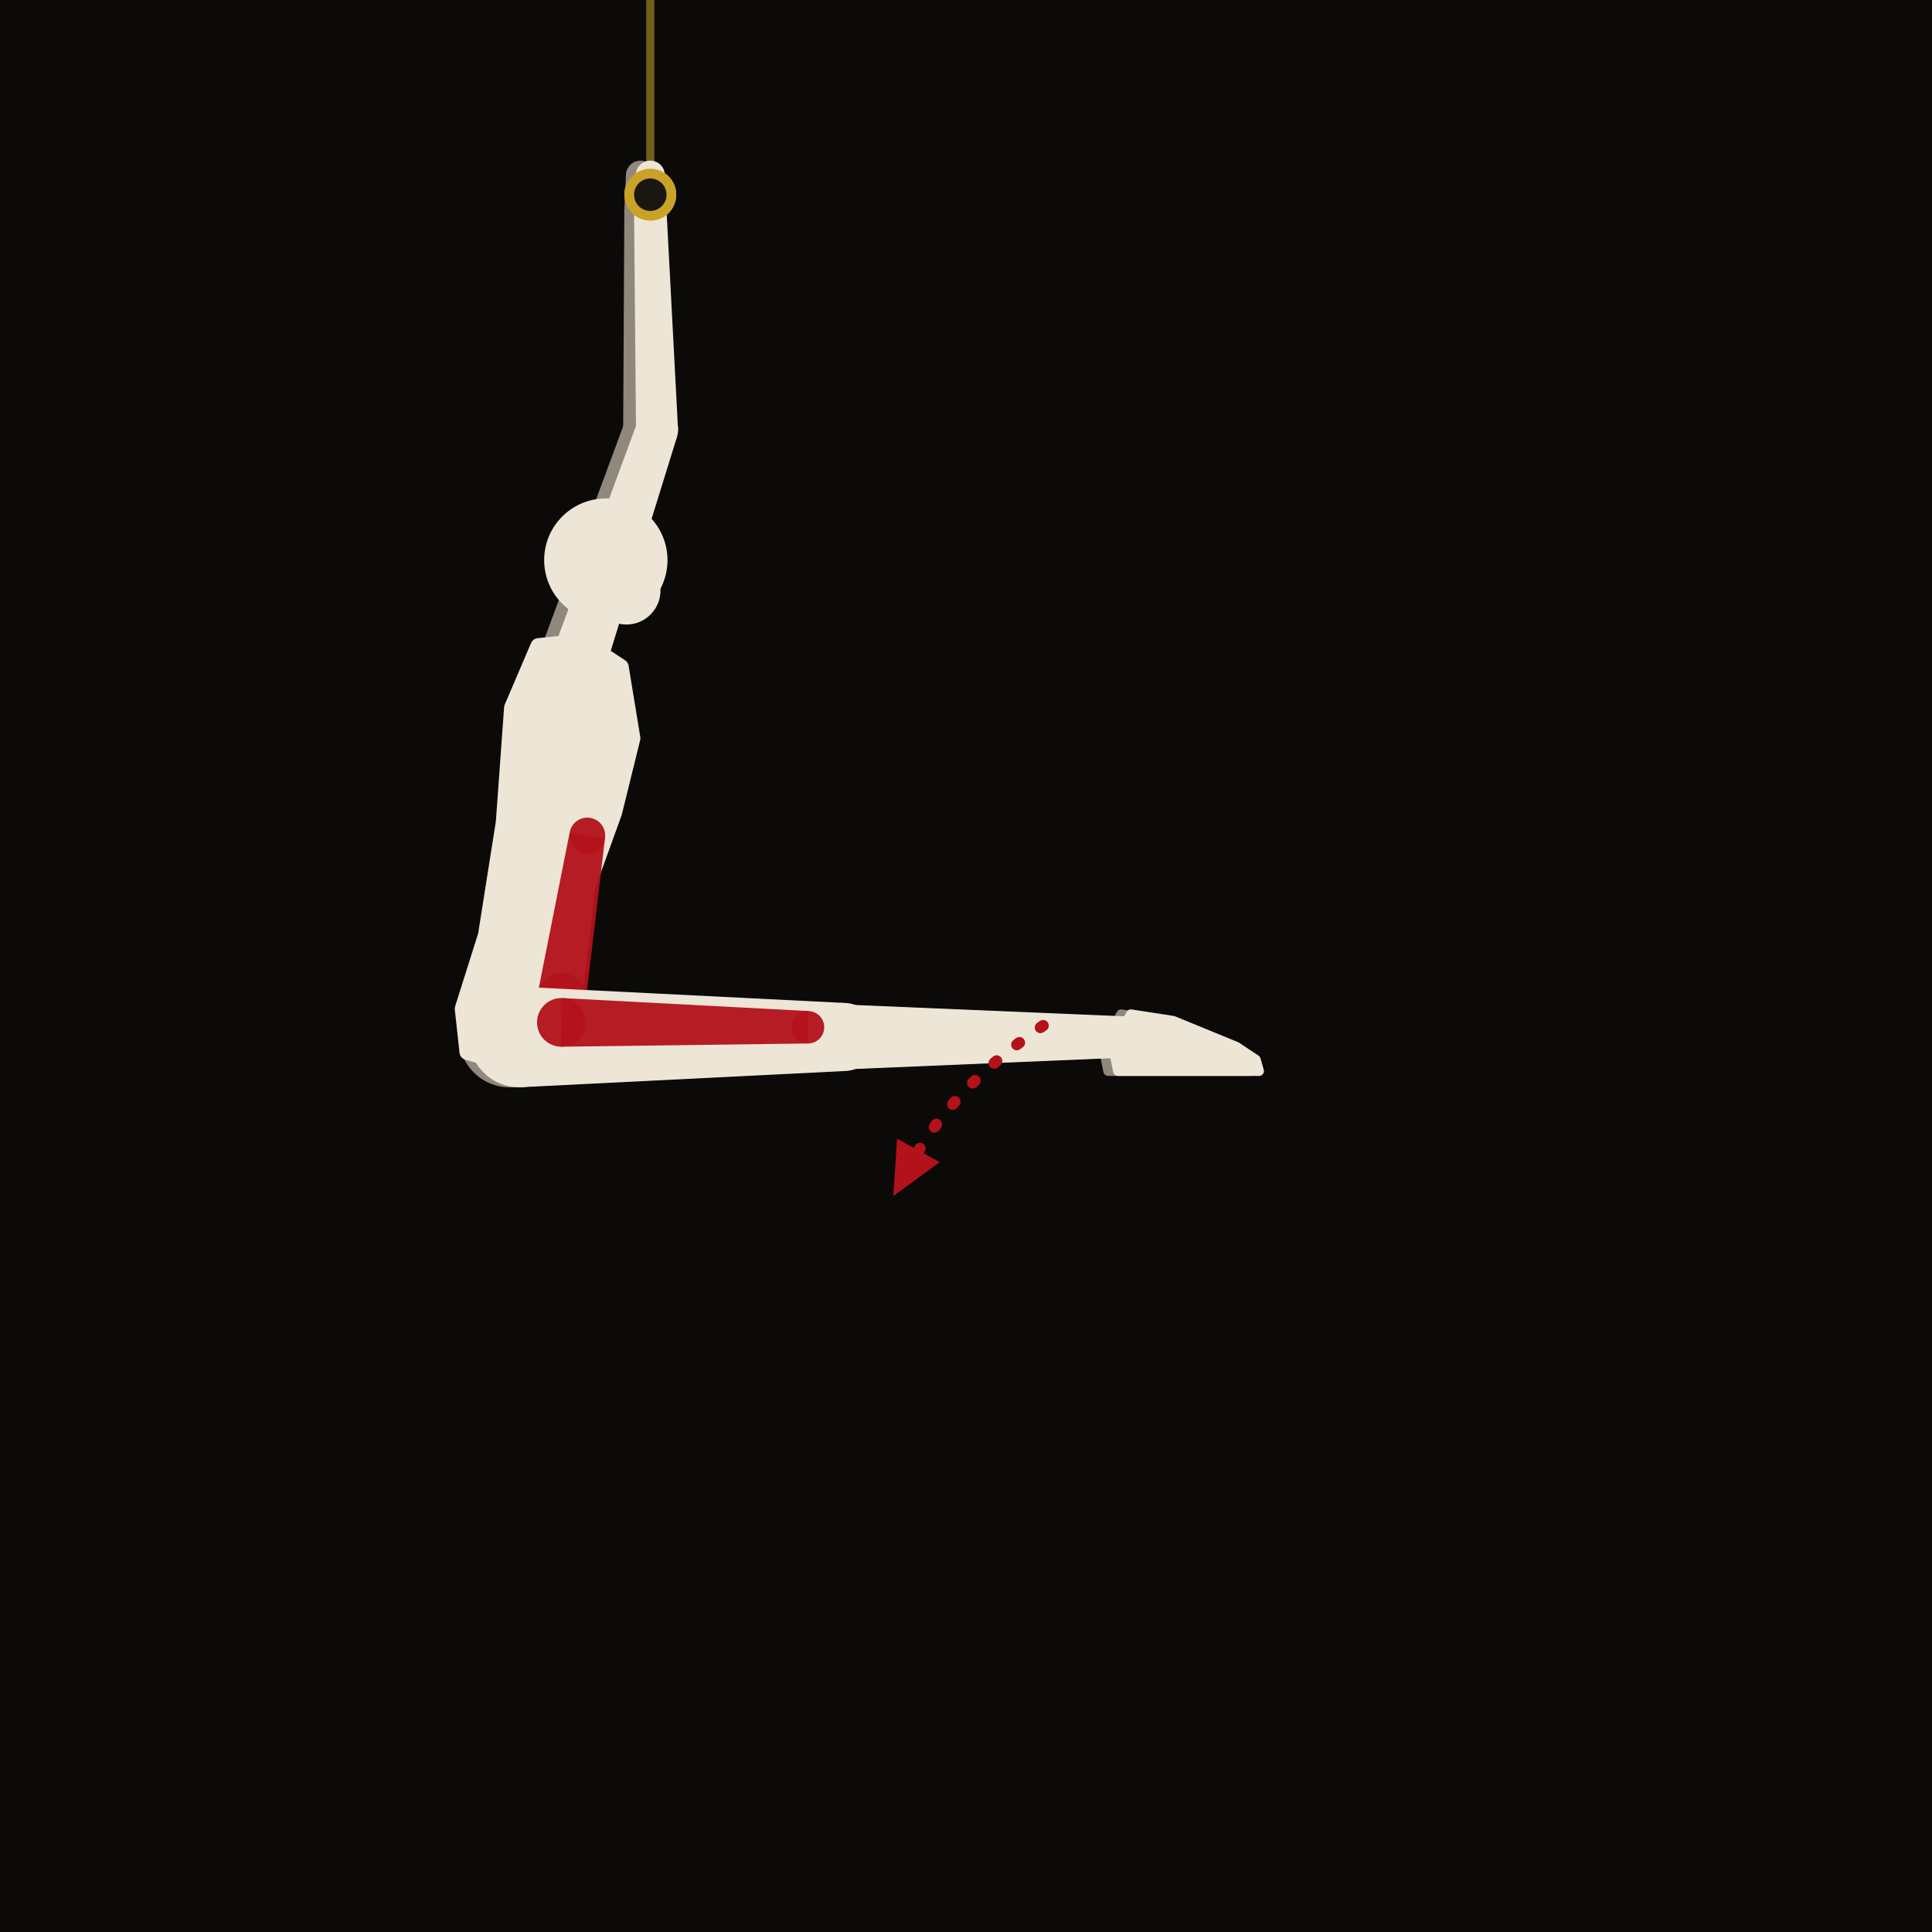
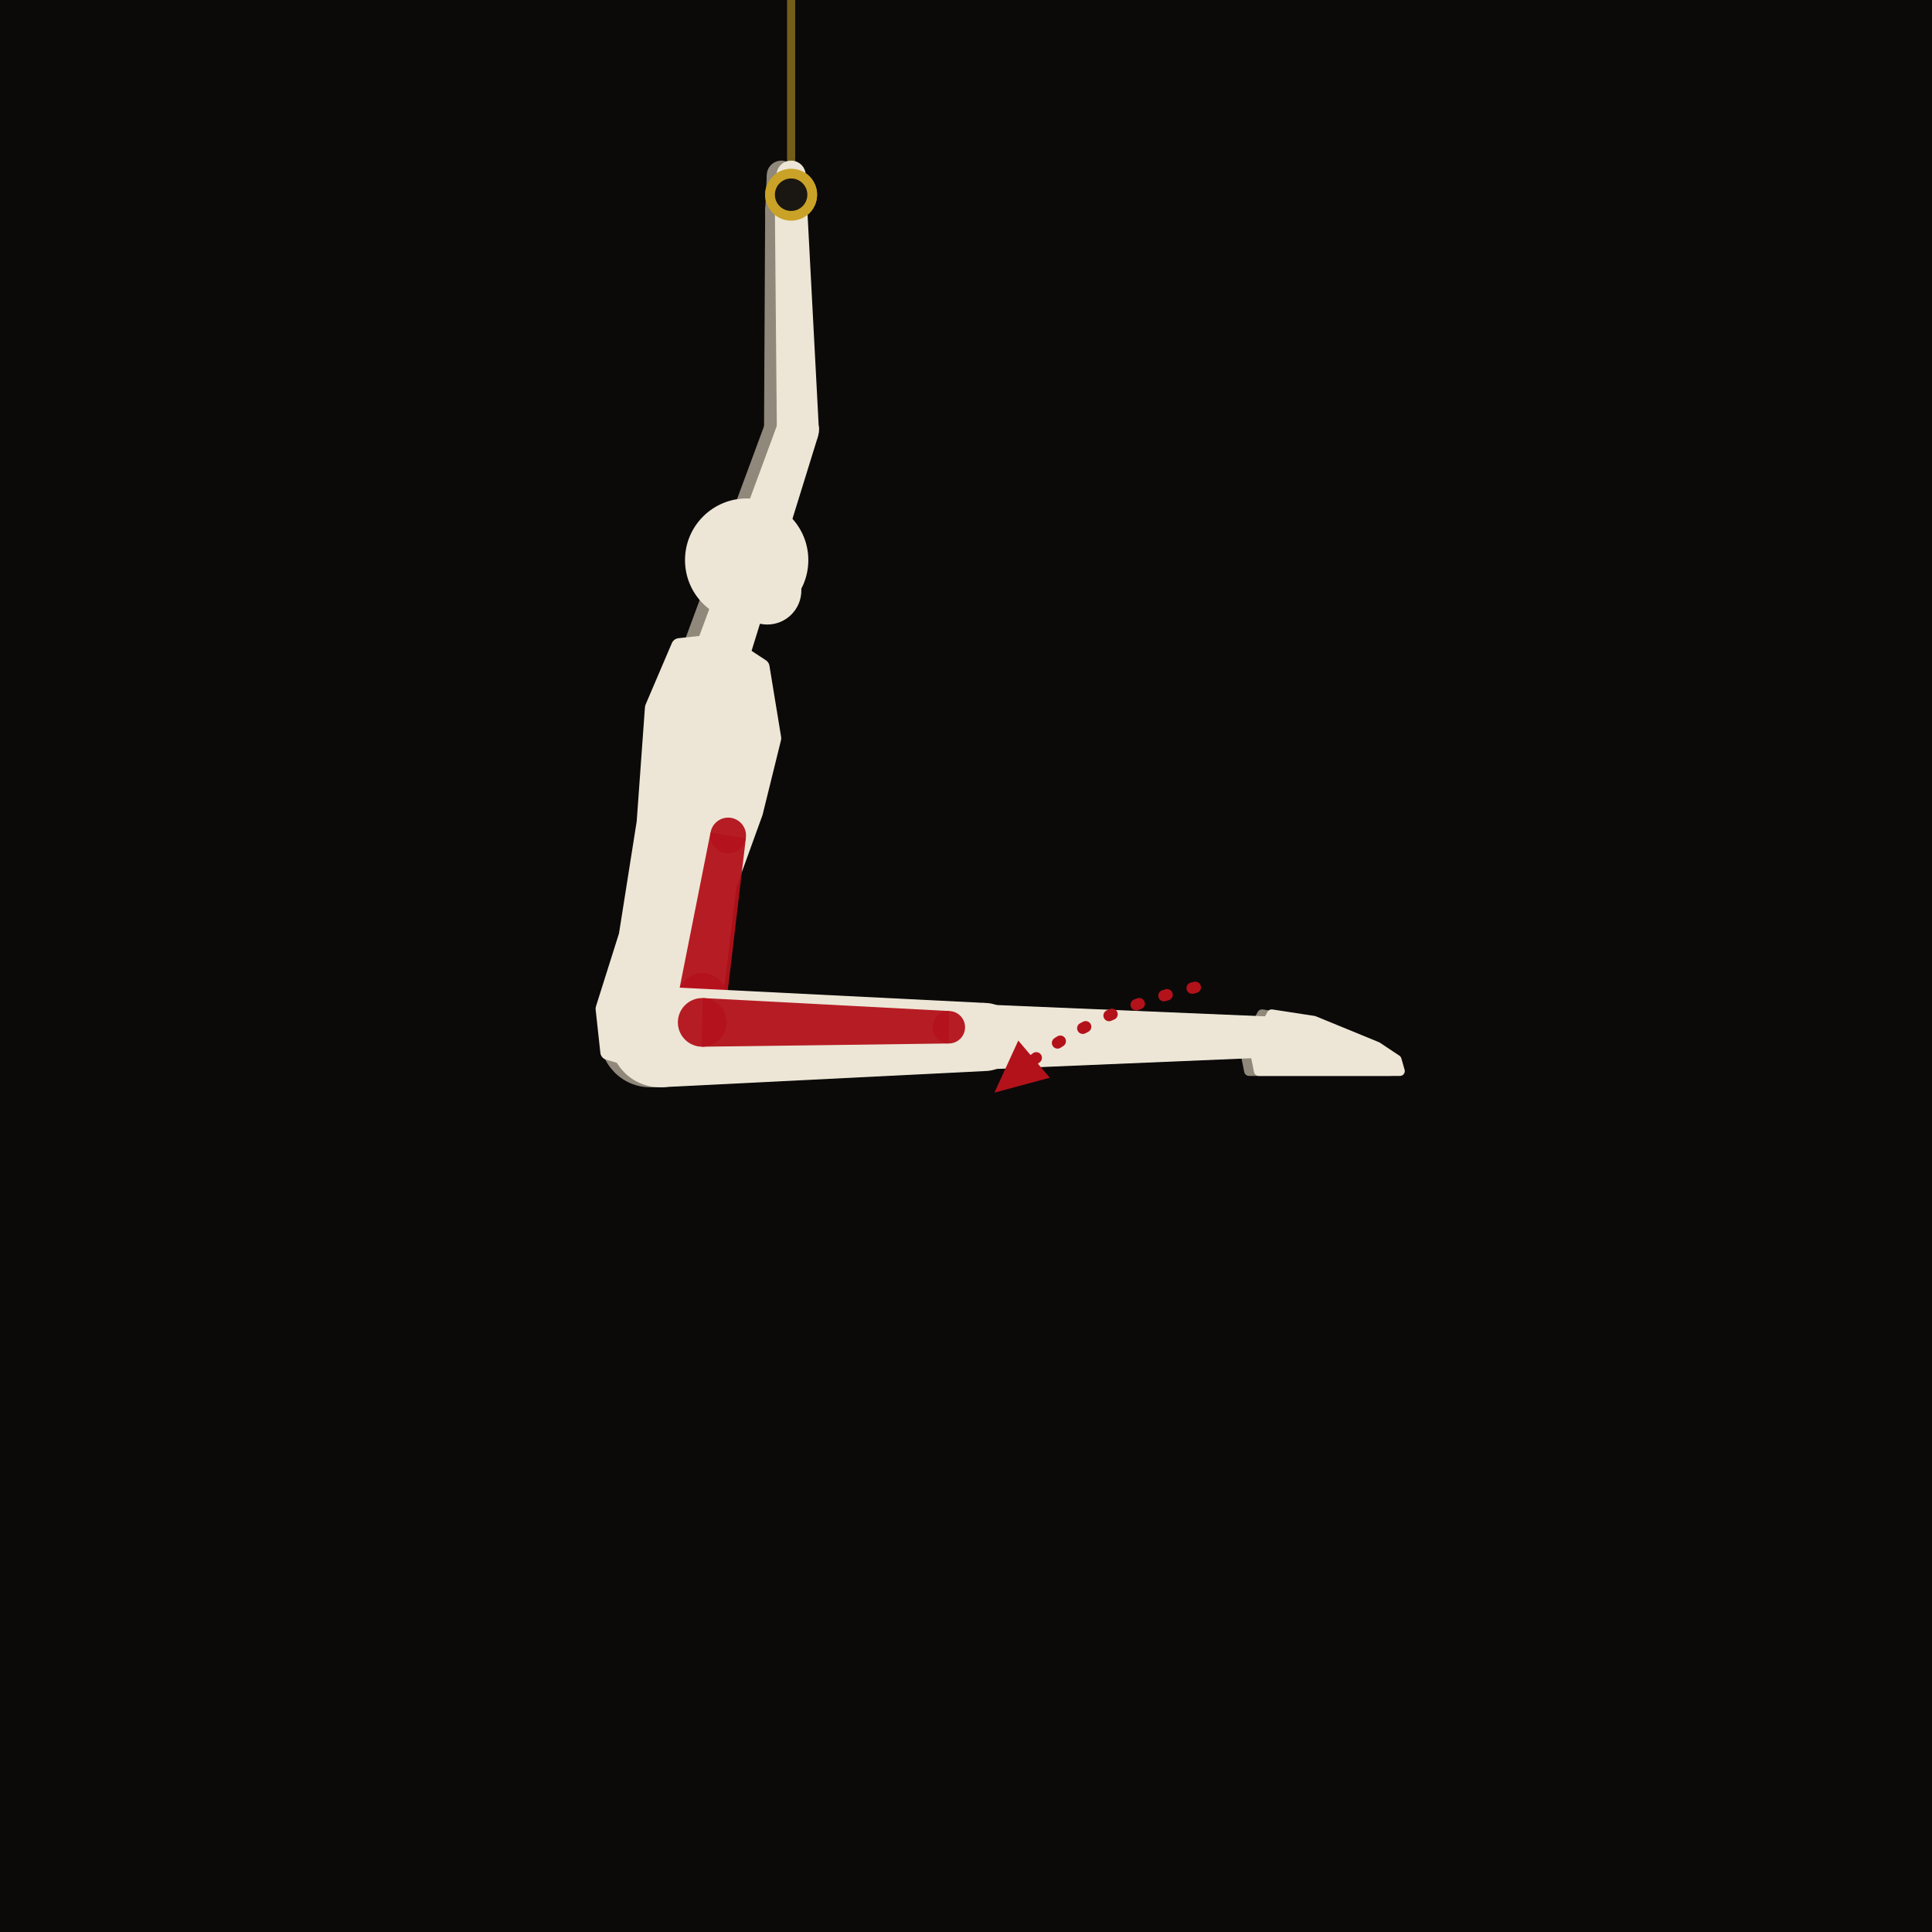
<svg xmlns="http://www.w3.org/2000/svg" width="1024" height="1024" viewBox="0 0 1024 1024">
  <rect width="1024" height="1024" fill="#0B0A09" />
  <g transform="matrix(0.86,0,0,0.86,71.7,0.0)">
-     <g transform="translate(-152.6,0)">
+     <g transform="translate(-65.8,0)">
      <line x1="470" y1="120" x2="470" y2="0" stroke="#C9A227" stroke-width="5" opacity="0.55" />
      <circle cx="470" cy="120" r="13" fill="#1A1712" stroke="#C9A227" stroke-width="6" />
      <polygon points="434.1,412.5 478.6,269.2 454.0,260.8 401.9,401.5" fill="#8F887B" />
      <circle cx="418.0" cy="407.0" r="17" fill="#8F887B" />
      <circle cx="466.3" cy="265.0" r="13" fill="#8F887B" />
      <polygon points="479.3,264.8 474.0,129.8 454.0,130.2 453.3,265.2" fill="#8F887B" />
      <circle cx="466.3" cy="265.0" r="13" fill="#8F887B" />
      <circle cx="464.0" cy="130.0" r="10" fill="#8F887B" />
      <polygon points="474.0,130.0 473.0,108.0 455.0,108.0 454.0,130.0" fill="#8F887B" />
      <circle cx="464.0" cy="130.0" r="10" fill="#8F887B" />
      <circle cx="464.0" cy="108.0" r="9" fill="#8F887B" />
      <polygon points="383.2,670.1 583.2,660.1 583.2,618.1 383.2,608.1" fill="#8F887B" />
      <circle cx="383.2" cy="639.1" r="31" fill="#8F887B" />
      <circle cx="583.2" cy="639.1" r="21" fill="#8F887B" />
      <polygon points="583.2,659.1 773.2,651.1 773.2,627.1 583.2,619.1" fill="#8F887B" />
      <circle cx="583.2" cy="639.1" r="20" fill="#8F887B" />
      <circle cx="773.2" cy="639.1" r="12" fill="#8F887B" />
      <polygon points="760.2,625.1 786.2,629.1 825.2,645.1 837.2,653.1 839.2,660.1 752.2,660.1 749.2,645.1" fill="#8F887B" stroke="#8F887B" stroke-width="6" stroke-linejoin="round" />
      <path d="M 357.4,648.3 L 354.5,621.7 L 368.8,576.4 L 379.8,506.8 L 384.9,436.2 L 401.1,398.3 L 427.8,395.4 L 451.7,411.1 L 458.9,455.0 L 447.6,500.8 L 431.3,545.8 L 425.2,597.2 L 418.9,643.8 L 394.2,658.9 Z" fill="#EDE6D6" stroke="#EDE6D6" stroke-width="10" stroke-linejoin="round" />
      <polygon points="439.3,418.6 448.2,379.6 421.1,372.7 410.2,411.2" fill="#EDE6D6" />
      <circle cx="424.7" cy="414.9" r="15" fill="#EDE6D6" />
      <circle cx="434.7" cy="376.1" r="14" fill="#EDE6D6" />
      <circle cx="442.6" cy="345.2" r="38" fill="#EDE6D6" />
      <circle cx="455.3" cy="363.9" r="21" fill="#EDE6D6" />
      <polygon points="430.2,617.0 442.1,516.6 420.3,513.2 400.6,612.3" fill="#B3121B" opacity="0.95" />
      <circle cx="415.4" cy="614.7" r="15" fill="#B3121B" opacity="0.95" />
      <circle cx="431.2" cy="514.9" r="11" fill="#B3121B" opacity="0.95" />
      <polygon points="389.2,670.1 589.2,660.1 589.2,618.1 389.2,608.1" fill="#EDE6D6" />
      <circle cx="389.2" cy="639.1" r="31" fill="#EDE6D6" />
      <circle cx="589.2" cy="639.1" r="21" fill="#EDE6D6" />
      <polygon points="589.2,659.1 779.2,651.1 779.2,627.1 589.2,619.1" fill="#EDE6D6" />
      <circle cx="589.2" cy="639.1" r="20" fill="#EDE6D6" />
      <circle cx="779.2" cy="639.1" r="12" fill="#EDE6D6" />
      <polygon points="766.2,625.1 792.2,629.1 831.2,645.1 843.2,653.1 845.2,660.1 758.2,660.1 755.2,645.1" fill="#EDE6D6" stroke="#EDE6D6" stroke-width="6" stroke-linejoin="round" />
      <polygon points="442.1,412.5 486.5,269.1 461.8,260.8 409.9,401.5" fill="#EDE6D6" />
      <circle cx="426.0" cy="407.0" r="17" fill="#EDE6D6" />
      <circle cx="474.1" cy="264.9" r="13" fill="#EDE6D6" />
      <polygon points="487.1,264.5 480.0,129.7 460.0,130.3 461.2,265.3" fill="#EDE6D6" />
      <circle cx="474.1" cy="264.9" r="13" fill="#EDE6D6" />
      <circle cx="470.0" cy="130.0" r="10" fill="#EDE6D6" />
      <polygon points="480.0,130.0 479.0,108.0 461.0,108.0 460.0,130.0" fill="#EDE6D6" />
      <circle cx="470.0" cy="130.0" r="10" fill="#EDE6D6" />
      <circle cx="470.0" cy="108.0" r="9" fill="#EDE6D6" />
      <polygon points="414.9,645.1 567.0,643.1 567.4,623.1 415.5,615.1" fill="#B3121B" opacity="0.95" />
      <circle cx="415.2" cy="630.1" r="15" fill="#B3121B" opacity="0.95" />
      <circle cx="567.2" cy="633.1" r="10" fill="#B3121B" opacity="0.95" />
      <circle cx="470" cy="120" r="13" fill="#1A1712" stroke="#C9A227" stroke-width="6" />
-       <path d="M 712.1,632.1 Q 656.8,669.7 631.4,716.0" fill="none" stroke="#B3121B" stroke-width="7" stroke-linecap="round" stroke-dasharray="2 16" />
-       <polygon points="619.8,737.1 622.1,701.8 648.4,716.2" fill="#B3121B" />
+       <path d="M 719.1,608.5 Q 654.0,623.8 613.6,657.9" fill="none" stroke="#B3121B" stroke-width="7" stroke-linecap="round" stroke-dasharray="2 16" />
+       <polygon points="595.3,673.4 610.0,641.3 629.4,664.2" fill="#B3121B" />
    </g>
  </g>
</svg>
